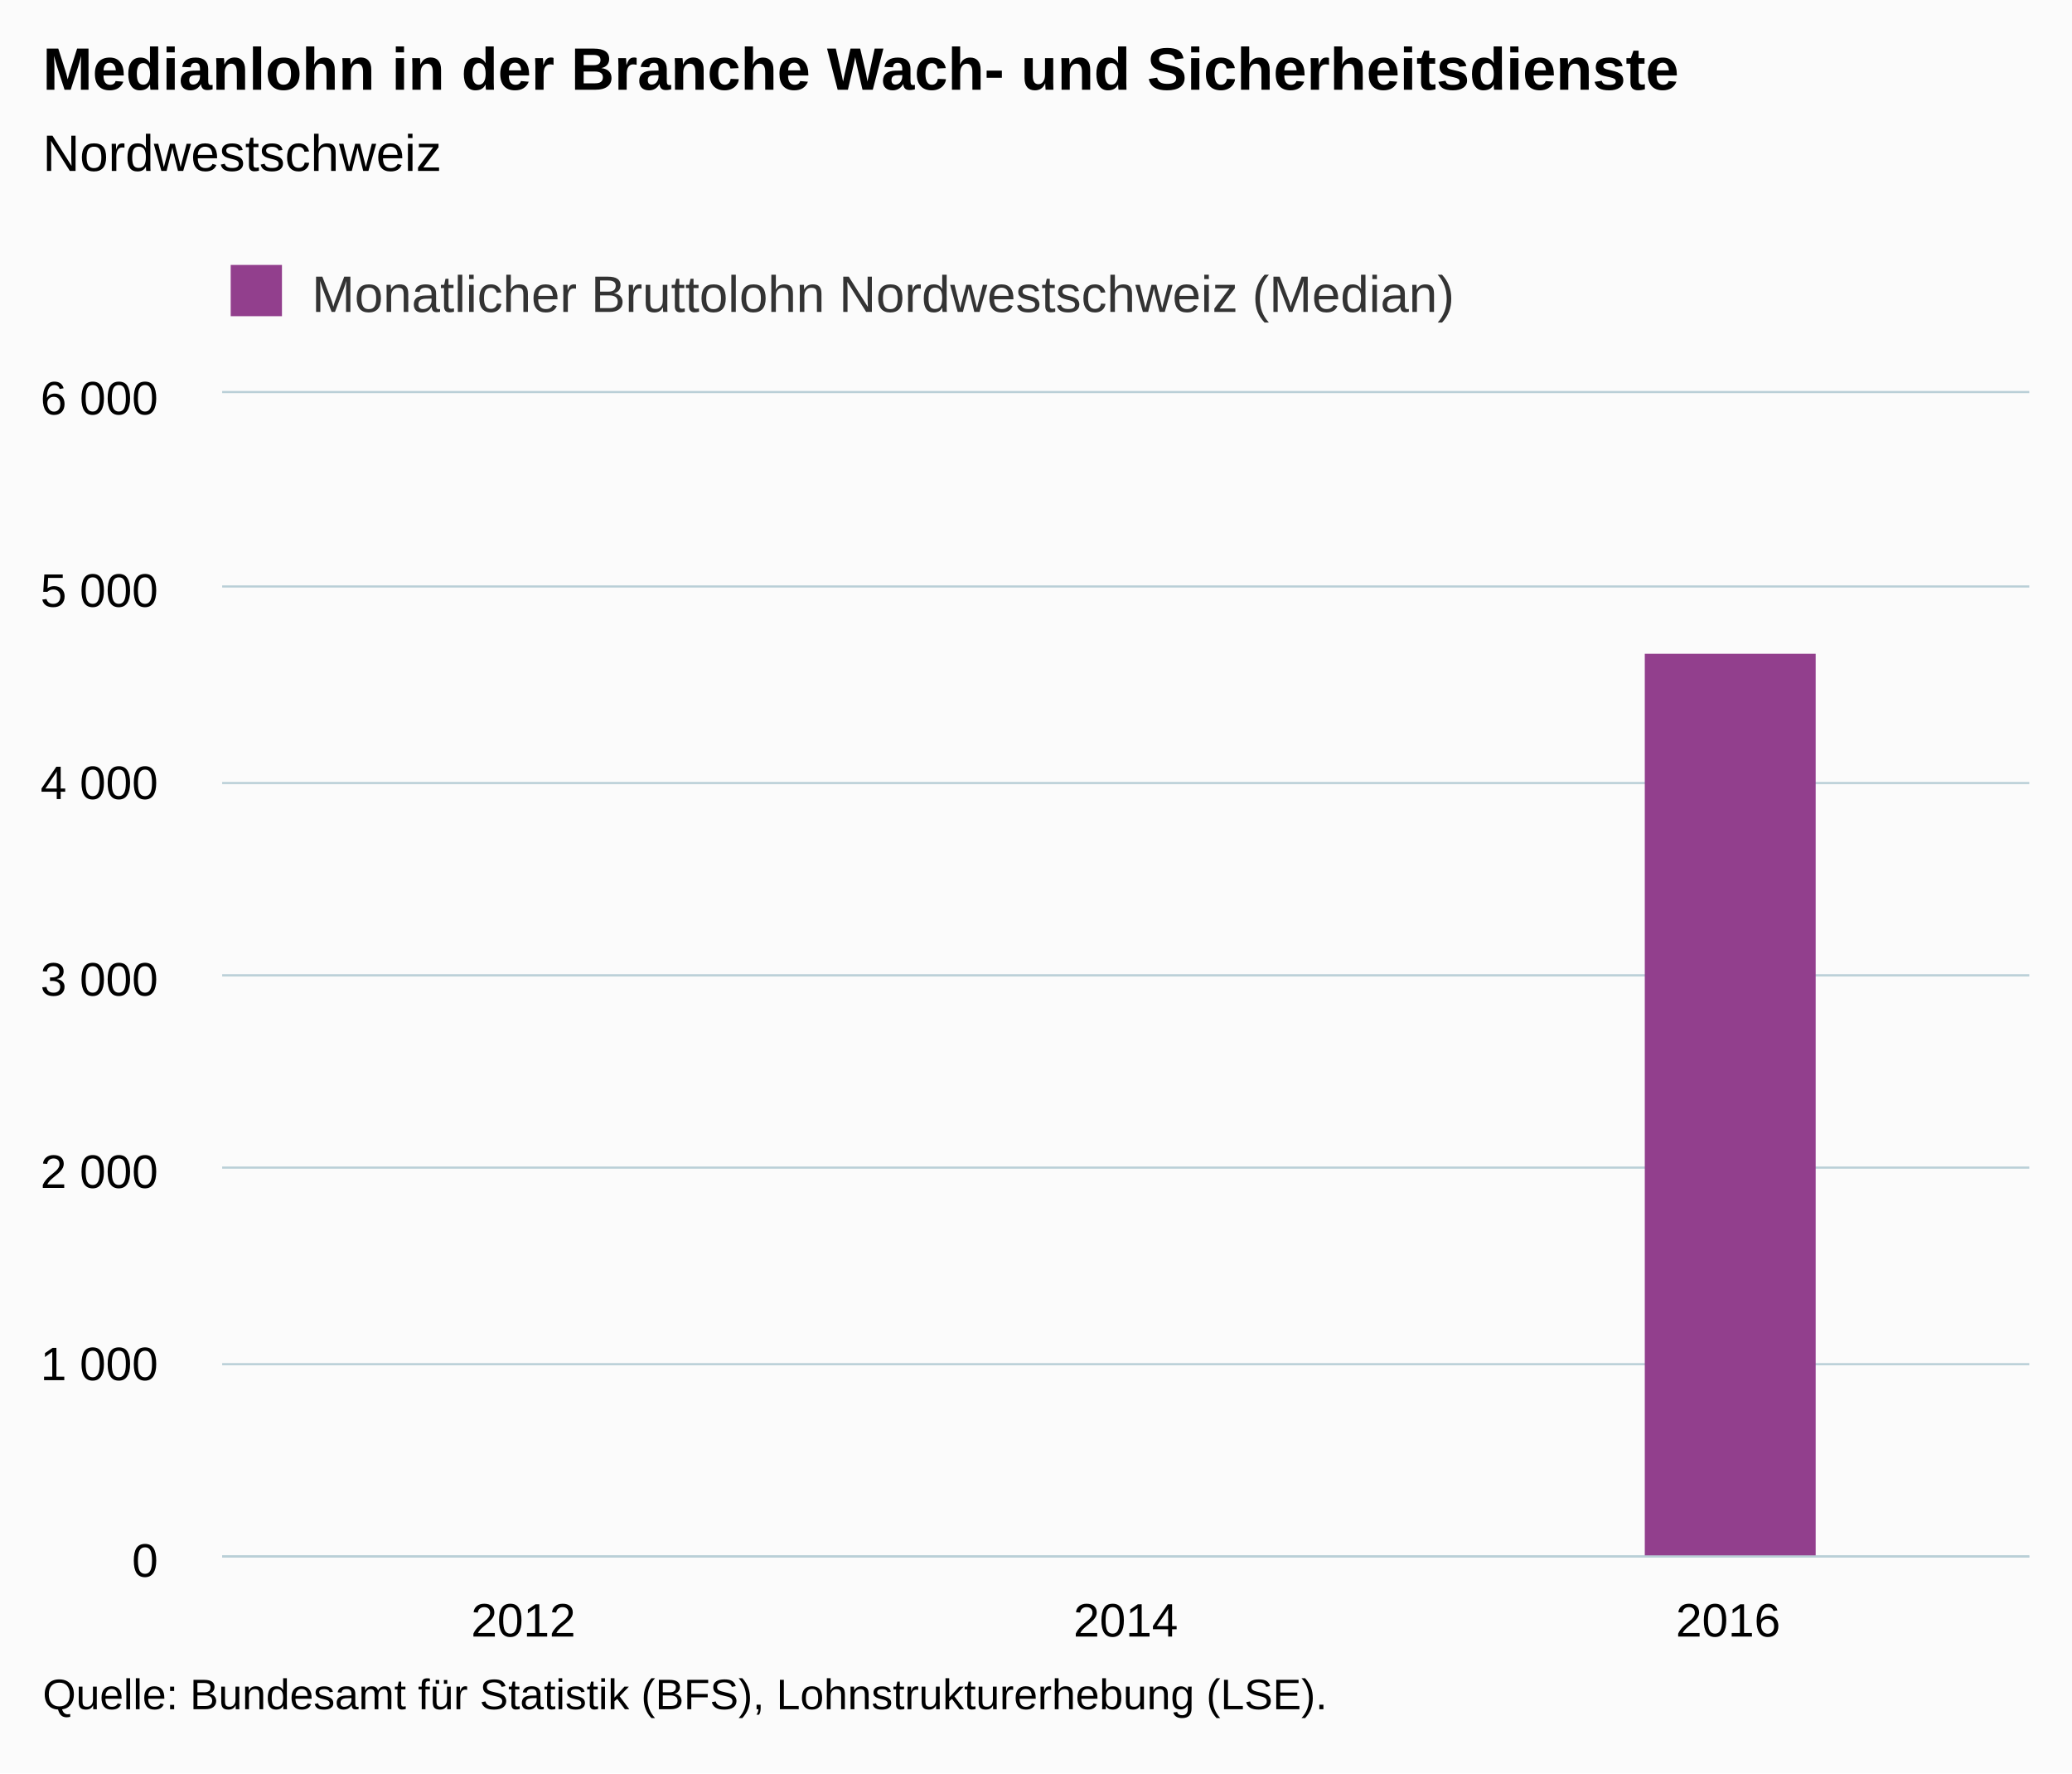
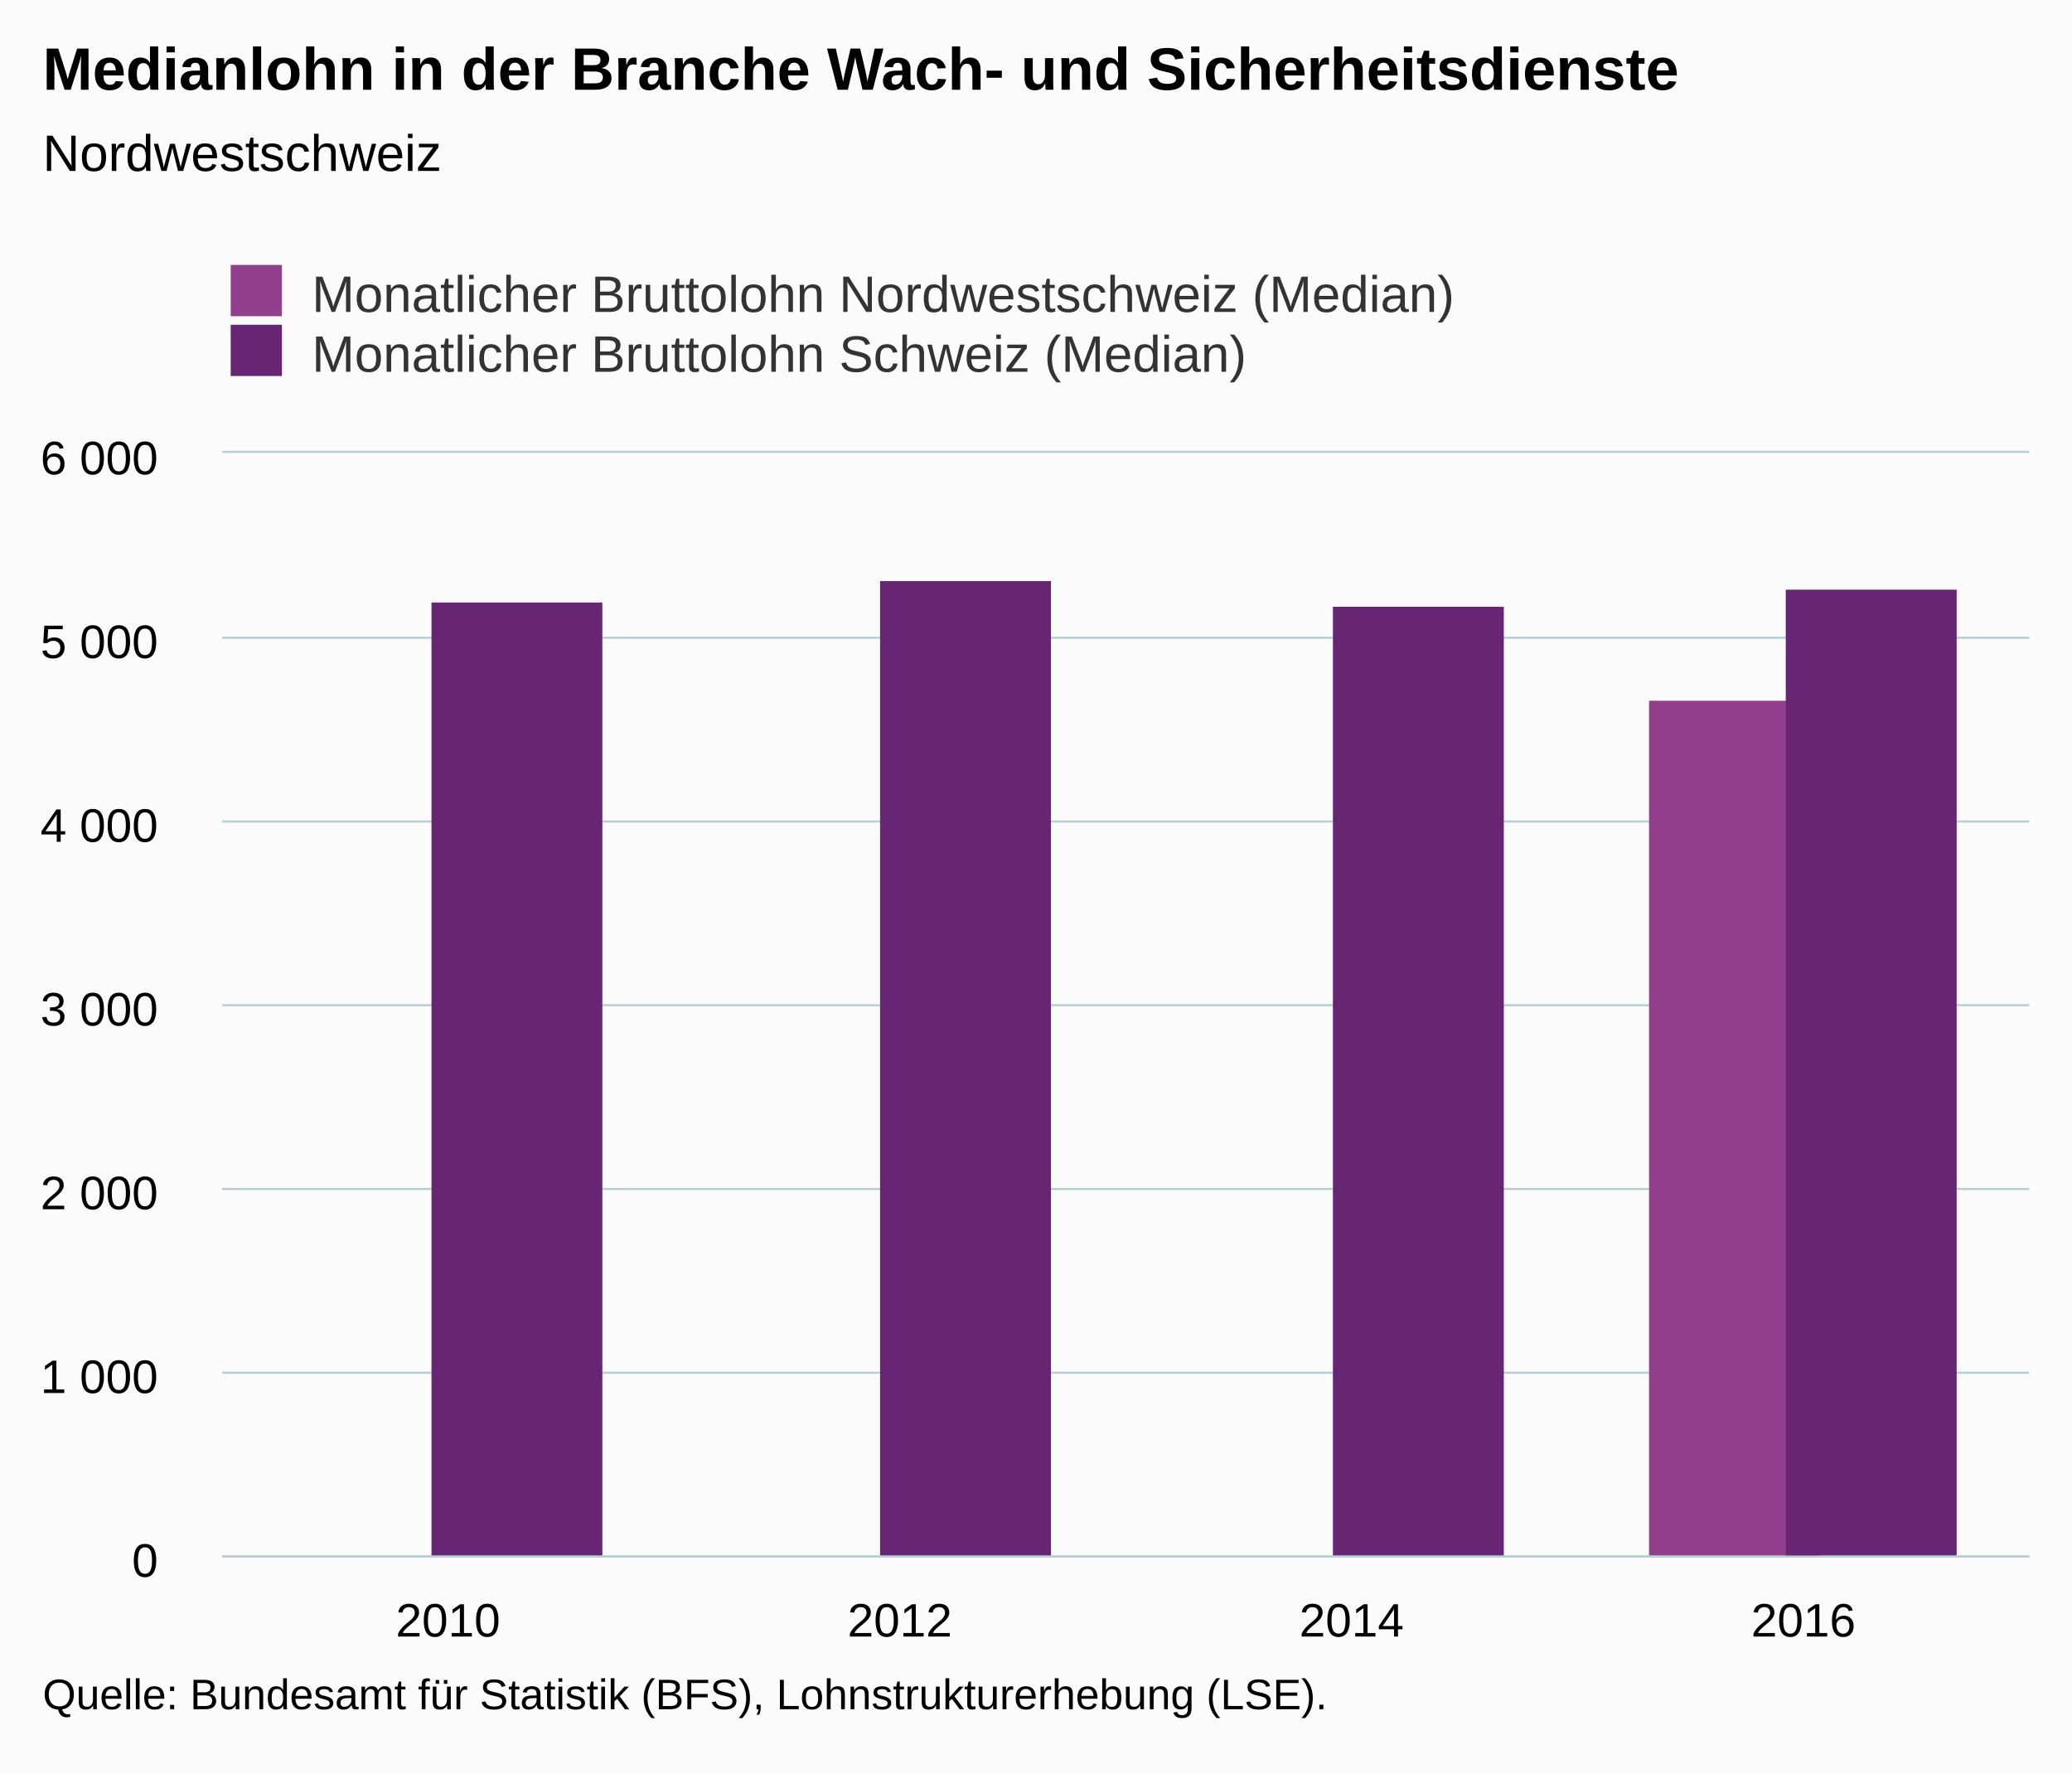
<svg xmlns="http://www.w3.org/2000/svg" version="1.1" class="highcharts-root" style="font-family:Arial;font-size:12px;" viewBox="0 0 485 415">
  <defs>
-     <clipPath id="highcharts-ulc0hrv-6">
-       <rect x="0" y="0" width="423" height="272" fill="none" />
+     <clipPath id="highcharts-1u3af9k-6">
+       <rect x="0" y="0" width="423" height="258" fill="none" />
    </clipPath>
-     <clipPath id="highcharts-ulc0hrv-7">
-       <rect x="0" y="0" width="423" height="272" fill="none" />
+     <clipPath id="highcharts-1u3af9k-7">
+       <rect x="0" y="0" width="423" height="258" fill="none" />
    </clipPath>
  </defs>
  <rect fill="#fbfbfb" class="highcharts-background" x="0" y="0" width="485" height="415" rx="0" ry="0" />
-   <rect fill="none" class="highcharts-plot-background" x="52" y="92" width="423" height="272" />
+   <rect fill="none" class="highcharts-plot-background" x="52" y="106" width="423" height="258" />
  <g class="highcharts-pane-group" data-z-index="0" />
  <g class="highcharts-grid highcharts-xaxis-grid " data-z-index="1">
-     <path fill="none" data-z-index="1" class="highcharts-grid-line" d="M 192.5 92 L 192.5 364" opacity="1" />
-     <path fill="none" data-z-index="1" class="highcharts-grid-line" d="M 333.5 92 L 333.5 364" opacity="1" />
-     <path fill="none" data-z-index="1" class="highcharts-grid-line" d="M 474.5 92 L 474.5 364" opacity="1" />
-     <path fill="none" data-z-index="1" class="highcharts-grid-line" d="M 51.5 92 L 51.5 364" opacity="1" />
+     <path fill="none" data-z-index="1" class="highcharts-grid-line" d="M 157.5 106 L 157.5 364" opacity="1" />
+     <path fill="none" data-z-index="1" class="highcharts-grid-line" d="M 263.5 106 L 263.5 364" opacity="1" />
+     <path fill="none" data-z-index="1" class="highcharts-grid-line" d="M 368.5 106 L 368.5 364" opacity="1" />
+     <path fill="none" data-z-index="1" class="highcharts-grid-line" d="M 474.5 106 L 474.5 364" opacity="1" />
+     <path fill="none" data-z-index="1" class="highcharts-grid-line" d="M 51.5 106 L 51.5 364" opacity="1" />
  </g>
  <g class="highcharts-grid highcharts-yaxis-grid " data-z-index="1">
    <path fill="none" stroke="#B9CFD7" stroke-width="0.5" data-z-index="1" class="highcharts-grid-line" d="M 52 364.25 L 475 364.25" opacity="1" />
-     <path fill="none" stroke="#B9CFD7" stroke-width="0.5" data-z-index="1" class="highcharts-grid-line" d="M 52 319.25 L 475 319.25" opacity="1" />
-     <path fill="none" stroke="#B9CFD7" stroke-width="0.5" data-z-index="1" class="highcharts-grid-line" d="M 52 273.25 L 475 273.25" opacity="1" />
-     <path fill="none" stroke="#B9CFD7" stroke-width="0.5" data-z-index="1" class="highcharts-grid-line" d="M 52 228.25 L 475 228.25" opacity="1" />
-     <path fill="none" stroke="#B9CFD7" stroke-width="0.5" data-z-index="1" class="highcharts-grid-line" d="M 52 183.25 L 475 183.25" opacity="1" />
-     <path fill="none" stroke="#B9CFD7" stroke-width="0.5" data-z-index="1" class="highcharts-grid-line" d="M 52 137.25 L 475 137.25" opacity="1" />
-     <path fill="none" stroke="#B9CFD7" stroke-width="0.5" data-z-index="1" class="highcharts-grid-line" d="M 52 91.75 L 475 91.75" opacity="1" />
+     <path fill="none" stroke="#B9CFD7" stroke-width="0.5" data-z-index="1" class="highcharts-grid-line" d="M 52 321.25 L 475 321.25" opacity="1" />
+     <path fill="none" stroke="#B9CFD7" stroke-width="0.5" data-z-index="1" class="highcharts-grid-line" d="M 52 278.25 L 475 278.25" opacity="1" />
+     <path fill="none" stroke="#B9CFD7" stroke-width="0.5" data-z-index="1" class="highcharts-grid-line" d="M 52 235.25 L 475 235.25" opacity="1" />
+     <path fill="none" stroke="#B9CFD7" stroke-width="0.5" data-z-index="1" class="highcharts-grid-line" d="M 52 192.25 L 475 192.25" opacity="1" />
+     <path fill="none" stroke="#B9CFD7" stroke-width="0.5" data-z-index="1" class="highcharts-grid-line" d="M 52 149.25 L 475 149.25" opacity="1" />
+     <path fill="none" stroke="#B9CFD7" stroke-width="0.5" data-z-index="1" class="highcharts-grid-line" d="M 52 105.75 L 475 105.75" opacity="1" />
  </g>
-   <rect fill="none" class="highcharts-plot-border" data-z-index="1" x="52" y="92" width="423" height="272" />
+   <rect fill="none" class="highcharts-plot-border" data-z-index="1" x="52" y="106" width="423" height="258" />
  <g class="highcharts-axis highcharts-xaxis " data-z-index="2">
    <path fill="none" class="highcharts-axis-line" stroke="#B9CFD7" stroke-width="0.5" data-z-index="7" d="M 52 364.25 L 475 364.25" />
  </g>
  <g class="highcharts-axis highcharts-yaxis " data-z-index="2">
-     <path fill="none" class="highcharts-axis-line" data-z-index="7" d="M 52 92 L 52 364" />
+     <path fill="none" class="highcharts-axis-line" data-z-index="7" d="M 52 106 L 52 364" />
  </g>
  <g class="highcharts-series-group" data-z-index="3">
-     <g data-z-index="0.1" class="highcharts-series highcharts-series-0 highcharts-column-series " transform="translate(52,92) scale(1 1)" clip-path="url(#highcharts-ulc0hrv-7)">
-       <rect x="333" y="61" width="40" height="212" fill="#923F8D" class="highcharts-point" />
+     <g data-z-index="0.1" class="highcharts-series highcharts-series-0 highcharts-column-series " transform="translate(52,106) scale(1 1)" clip-path="url(#highcharts-1u3af9k-7)">
+       <rect x="334" y="58" width="40" height="201" fill="#923F8D" class="highcharts-point" />
    </g>
-     <g data-z-index="0.1" class="highcharts-markers highcharts-series-0 highcharts-column-series " transform="translate(52,92) scale(1 1)" clip-path="none" />
+     <g data-z-index="0.1" class="highcharts-markers highcharts-series-0 highcharts-column-series " transform="translate(52,106) scale(1 1)" clip-path="none" />
+     <g data-z-index="0.1" class="highcharts-series highcharts-series-1 highcharts-column-series " transform="translate(52,106) scale(1 1)" clip-path="url(#highcharts-1u3af9k-7)">
+       <rect x="49" y="35" width="40" height="224" fill="#662673" class="highcharts-point" />
+       <rect x="154" y="30" width="40" height="229" fill="#662673" class="highcharts-point" />
+       <rect x="260" y="36" width="40" height="223" fill="#662673" class="highcharts-point" />
+       <rect x="366" y="32" width="40" height="227" fill="#662673" class="highcharts-point" />
+     </g>
+     <g data-z-index="0.1" class="highcharts-markers highcharts-series-1 highcharts-column-series " transform="translate(52,106) scale(1 1)" clip-path="none" />
  </g>
  <text x="10" text-anchor="start" class="highcharts-title" data-z-index="4" style="color:#000000;font-size:14px;font-weight:bold;fill:#000000;" y="21">
    <tspan>Medianlohn in der Branche Wach- und Sicherheitsdienste</tspan>
  </text>
  <text x="10" text-anchor="start" class="highcharts-subtitle" data-z-index="4" style="color:#000000;font-size:12px;font-weight:normal;font-family:Arial;fill:#000000;" y="40">
    <tspan>Nordwestschweiz</tspan>
  </text>
  <g class="highcharts-legend" data-z-index="7" transform="translate(44,55)">
-     <rect fill="none" class="highcharts-legend-box" rx="0" ry="0" x="0" y="0" width="304" height="25" visibility="visible" />
+     <rect fill="none" class="highcharts-legend-box" rx="0" ry="0" x="0" y="0" width="304" height="39" visibility="visible" />
    <g data-z-index="1">
      <g>
        <g class="highcharts-legend-item highcharts-column-series highcharts-color-undefined highcharts-series-0" data-z-index="1" transform="translate(8,3)">
          <text x="21" style="color:#333333;font-size:12px;font-weight:normal;cursor:pointer;fill:#333333;" text-anchor="start" data-z-index="2" y="15">
            <tspan>Monatlicher Bruttolohn Nordwestschweiz (Median)</tspan>
          </text>
          <rect x="2" y="4" width="12" height="12" fill="#923F8D" class="highcharts-point" data-z-index="3" />
        </g>
+         <g class="highcharts-legend-item highcharts-column-series highcharts-color-undefined highcharts-series-1" data-z-index="1" transform="translate(8,17)">
+           <text x="21" y="15" style="color:#333333;font-size:12px;font-weight:normal;cursor:pointer;fill:#333333;" text-anchor="start" data-z-index="2">
+             <tspan>Monatlicher Bruttolohn Schweiz (Median)</tspan>
+           </text>
+           <rect x="2" y="4" width="12" height="12" fill="#662673" class="highcharts-point" data-z-index="3" />
+         </g>
      </g>
    </g>
  </g>
  <g class="highcharts-axis-labels highcharts-xaxis-labels " data-z-index="7">
-     <text x="122.5" style="color:#000000;cursor:default;font-size:11px;fill:#000000;" text-anchor="middle" transform="translate(0,0)" y="383" opacity="1">2012</text>
-     <text x="263.5" style="color:#000000;cursor:default;font-size:11px;fill:#000000;" text-anchor="middle" transform="translate(0,0)" y="383" opacity="1">2014</text>
-     <text x="404.5" style="color:#000000;cursor:default;font-size:11px;fill:#000000;" text-anchor="middle" transform="translate(0,0)" y="383" opacity="1">2016</text>
+     <text x="104.875" style="color:#000000;cursor:default;font-size:11px;fill:#000000;" text-anchor="middle" transform="translate(0,0)" y="383" opacity="1">2010</text>
+     <text x="210.625" style="color:#000000;cursor:default;font-size:11px;fill:#000000;" text-anchor="middle" transform="translate(0,0)" y="383" opacity="1">2012</text>
+     <text x="316.375" style="color:#000000;cursor:default;font-size:11px;fill:#000000;" text-anchor="middle" transform="translate(0,0)" y="383" opacity="1">2014</text>
+     <text x="422.125" style="color:#000000;cursor:default;font-size:11px;fill:#000000;" text-anchor="middle" transform="translate(0,0)" y="383" opacity="1">2016</text>
  </g>
  <g class="highcharts-axis-labels highcharts-yaxis-labels " data-z-index="7">
    <text x="37" style="color:#000000;cursor:default;font-size:11px;fill:#000000;" text-anchor="end" transform="translate(0,0)" y="369" opacity="1">0</text>
-     <text x="37" style="color:#000000;cursor:default;font-size:11px;fill:#000000;" text-anchor="end" transform="translate(0,0)" y="323" opacity="1">
+     <text x="37" style="color:#000000;cursor:default;font-size:11px;fill:#000000;" text-anchor="end" transform="translate(0,0)" y="326" opacity="1">
      <tspan>1 000</tspan>
    </text>
-     <text x="37" style="color:#000000;cursor:default;font-size:11px;fill:#000000;" text-anchor="end" transform="translate(0,0)" y="278" opacity="1">
+     <text x="37" style="color:#000000;cursor:default;font-size:11px;fill:#000000;" text-anchor="end" transform="translate(0,0)" y="283" opacity="1">
      <tspan>2 000</tspan>
    </text>
-     <text x="37" style="color:#000000;cursor:default;font-size:11px;fill:#000000;" text-anchor="end" transform="translate(0,0)" y="233" opacity="1">
+     <text x="37" style="color:#000000;cursor:default;font-size:11px;fill:#000000;" text-anchor="end" transform="translate(0,0)" y="240" opacity="1">
      <tspan>3 000</tspan>
    </text>
-     <text x="37" style="color:#000000;cursor:default;font-size:11px;fill:#000000;" text-anchor="end" transform="translate(0,0)" y="187" opacity="1">
+     <text x="37" style="color:#000000;cursor:default;font-size:11px;fill:#000000;" text-anchor="end" transform="translate(0,0)" y="197" opacity="1">
      <tspan>4 000</tspan>
    </text>
-     <text x="37" style="color:#000000;cursor:default;font-size:11px;fill:#000000;" text-anchor="end" transform="translate(0,0)" y="142" opacity="1">
+     <text x="37" style="color:#000000;cursor:default;font-size:11px;fill:#000000;" text-anchor="end" transform="translate(0,0)" y="154" opacity="1">
      <tspan>5 000</tspan>
    </text>
-     <text x="37" style="color:#000000;cursor:default;font-size:11px;fill:#000000;" text-anchor="end" transform="translate(0,0)" y="97" opacity="1">
+     <text x="37" style="color:#000000;cursor:default;font-size:11px;fill:#000000;" text-anchor="end" transform="translate(0,0)" y="111" opacity="1">
      <tspan>6 000</tspan>
    </text>
  </g>
  <text x="10" class="highcharts-credits" text-anchor="start" data-z-index="8" style="cursor:default;color:#000000;font-size:10px;fill:#000000;" y="400">
    <tspan>Quelle: Bundesamt für Statistik (BFS), Lohnstrukturerhebung (LSE).</tspan>
  </text>
</svg>
